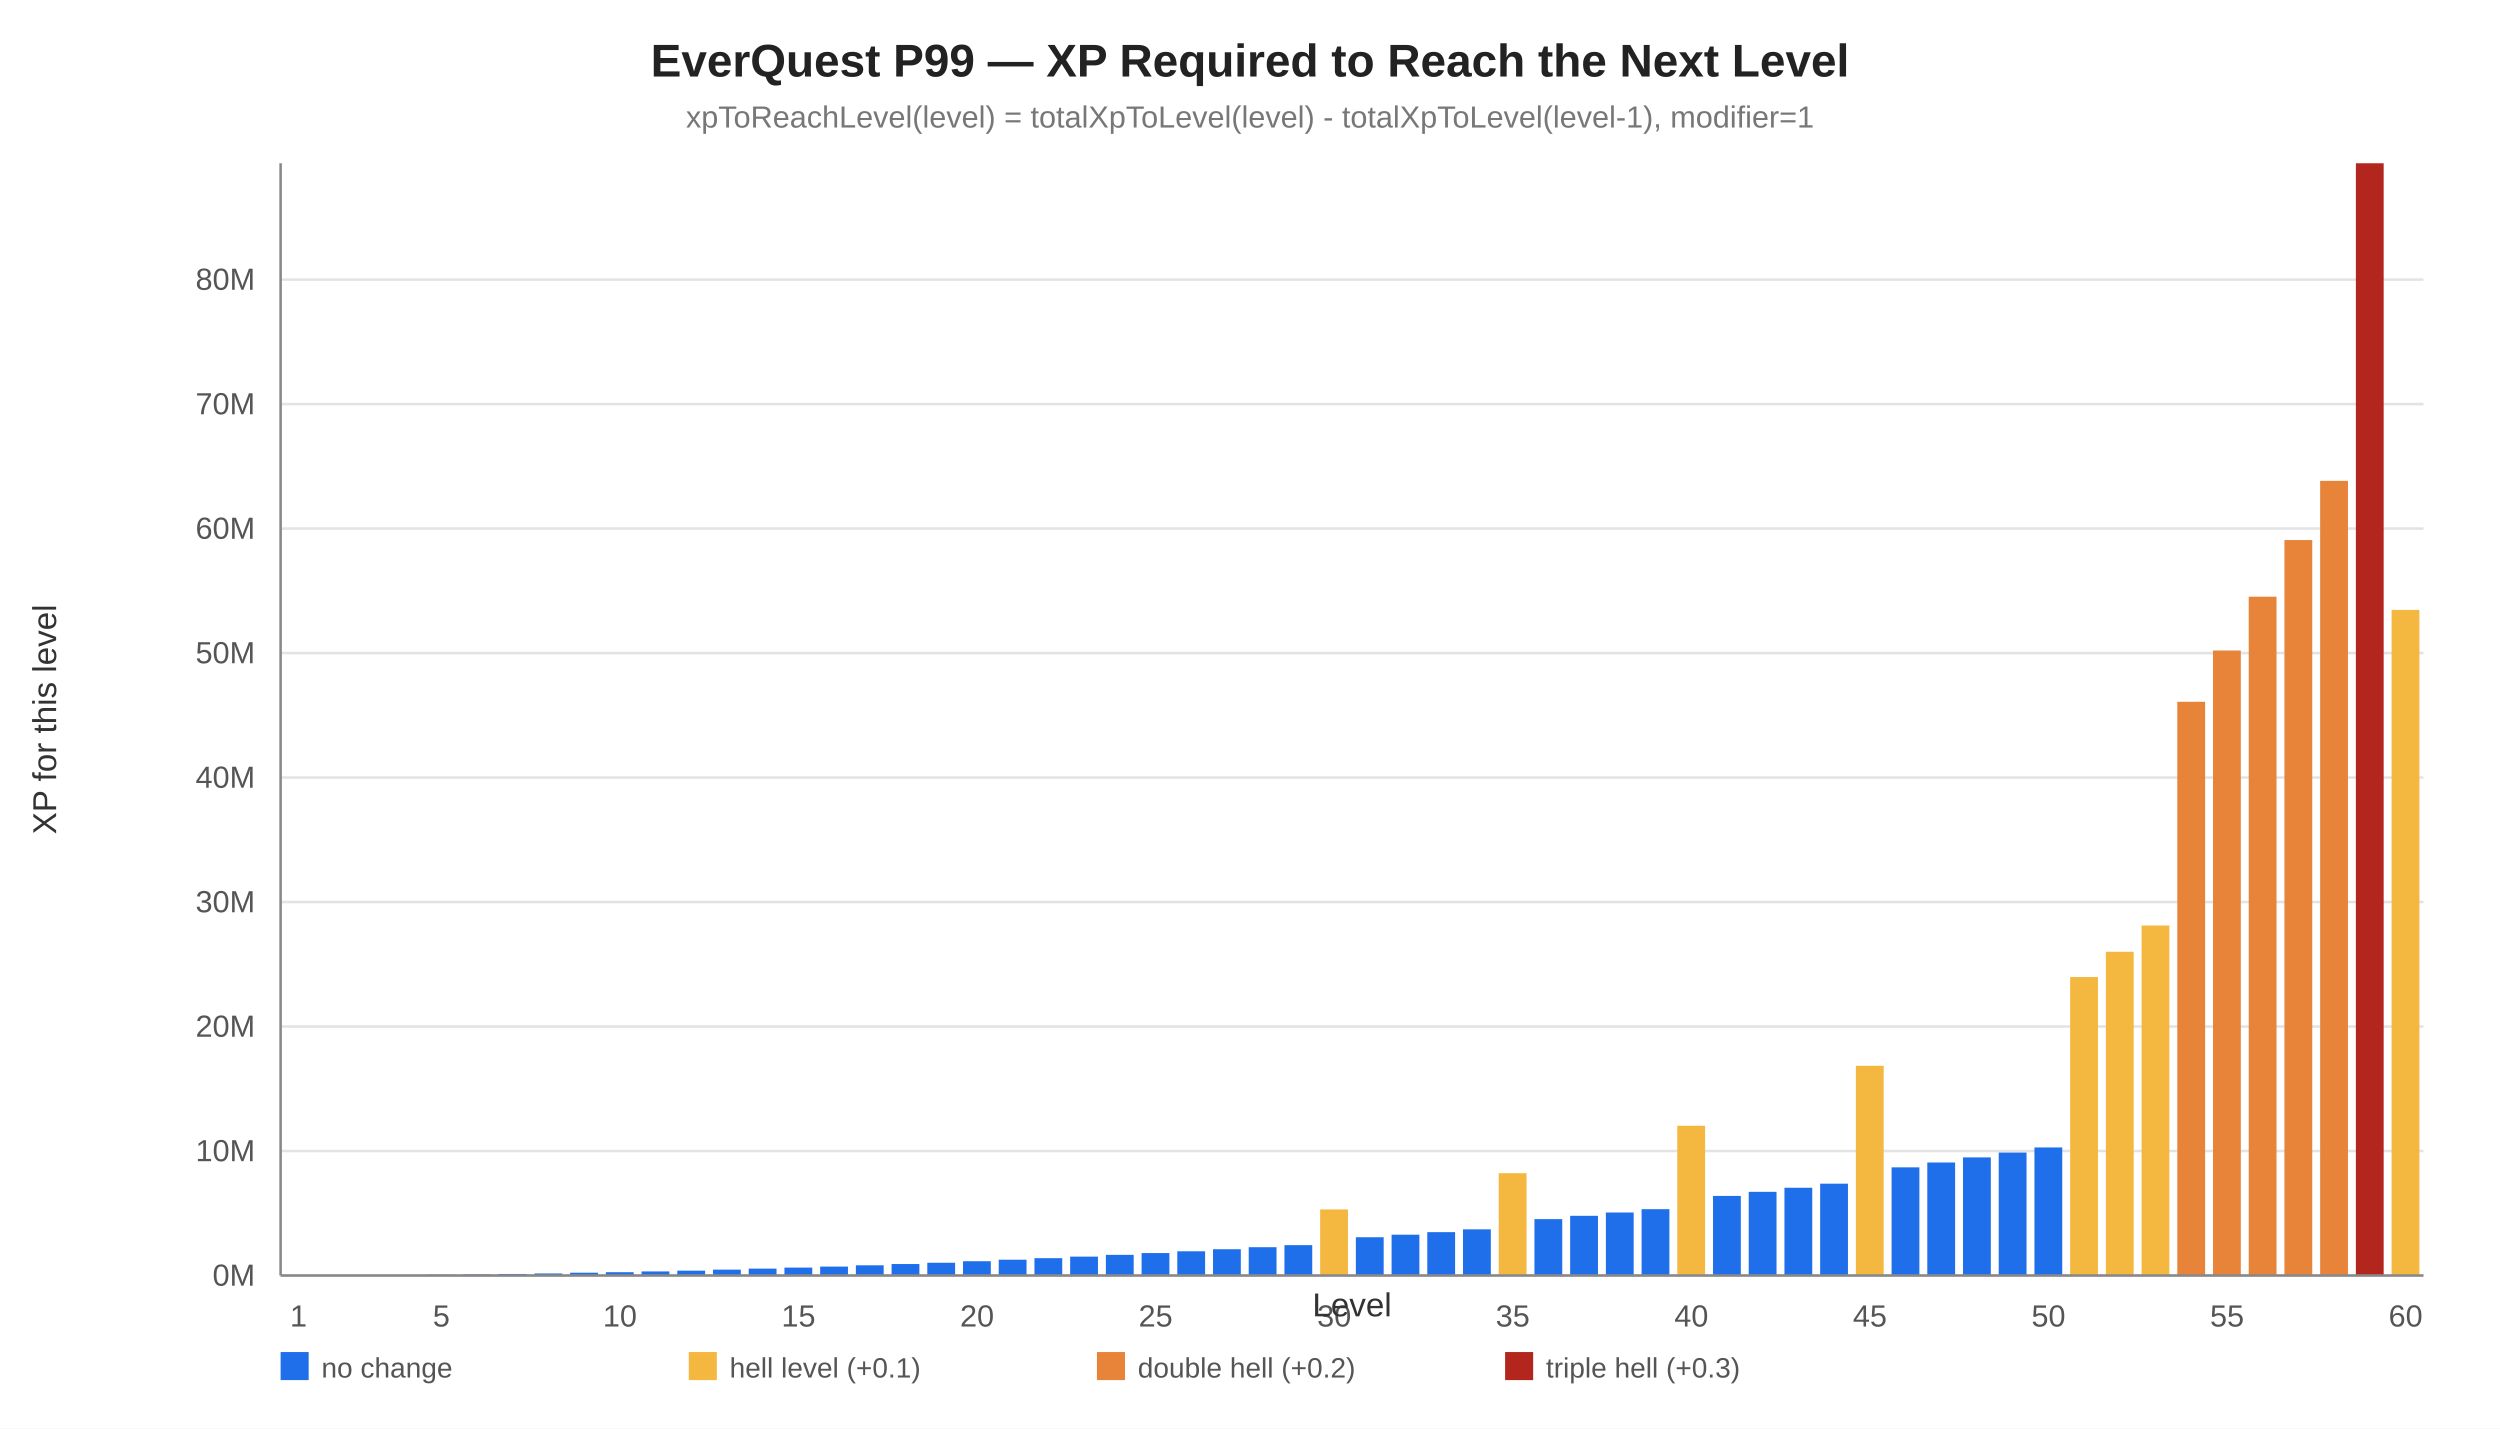
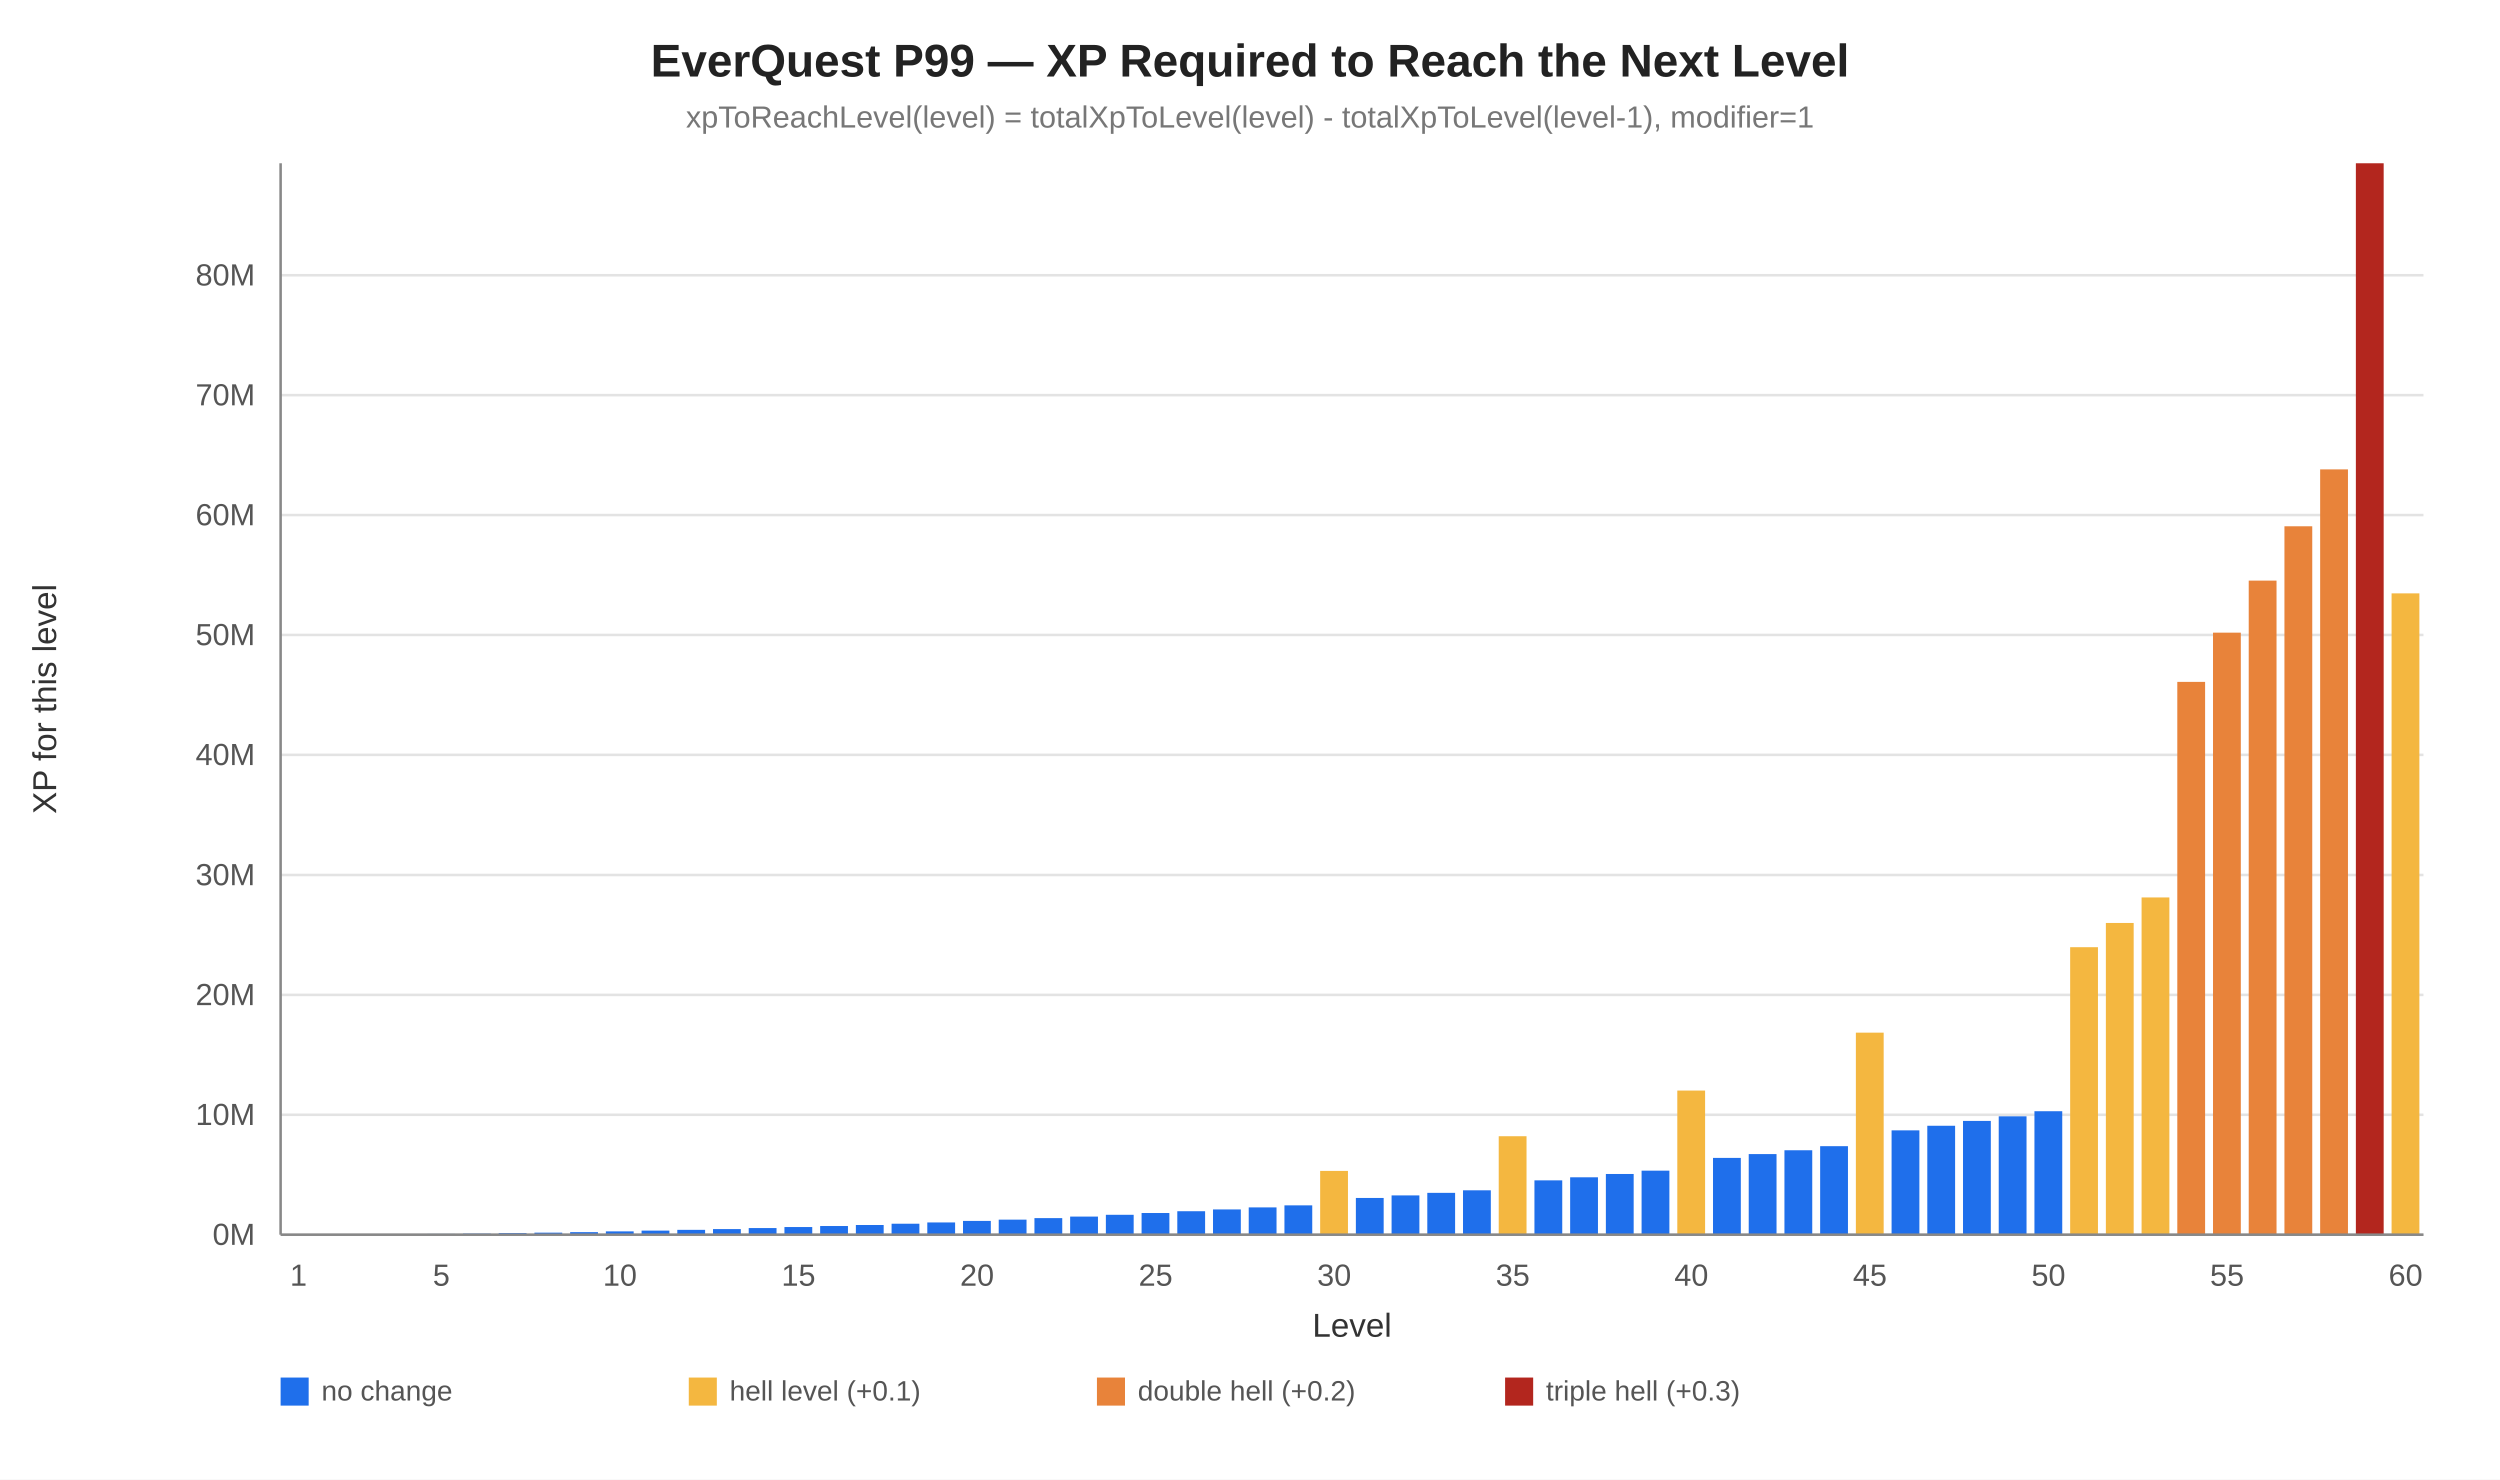
- <svg xmlns="http://www.w3.org/2000/svg" width="980" height="560" viewBox="0 0 980 560" font-family="system-ui,Arial,sans-serif">
-   <rect width="980" height="560" fill="#ffffff" />
+ <svg xmlns="http://www.w3.org/2000/svg" width="980" height="580" viewBox="0 0 980 580" font-family="system-ui,Arial,sans-serif">
+   <rect width="980" height="580" fill="#ffffff" />
  <text x="490" y="30" text-anchor="middle" font-size="18" font-weight="600" fill="#222">EverQuest P99 — XP Required to Reach the Next Level</text>
  <text x="490" y="50" text-anchor="middle" font-size="12" fill="#777">xpToReachLevel(level) = totalXpToLevel(level) - totalXpToLevel(level-1), modifier=1</text>
-   <line x1="110" y1="500.0" x2="950" y2="500.0" stroke="#e3e3e3" />
-   <text x="100" y="504.0" text-anchor="end" font-size="12" fill="#555">0M</text>
-   <line x1="110" y1="451.2" x2="950" y2="451.2" stroke="#e3e3e3" />
-   <text x="100" y="455.2" text-anchor="end" font-size="12" fill="#555">10M</text>
-   <line x1="110" y1="402.4" x2="950" y2="402.4" stroke="#e3e3e3" />
-   <text x="100" y="406.4" text-anchor="end" font-size="12" fill="#555">20M</text>
-   <line x1="110" y1="353.6" x2="950" y2="353.6" stroke="#e3e3e3" />
-   <text x="100" y="357.6" text-anchor="end" font-size="12" fill="#555">30M</text>
-   <line x1="110" y1="304.8" x2="950" y2="304.8" stroke="#e3e3e3" />
-   <text x="100" y="308.8" text-anchor="end" font-size="12" fill="#555">40M</text>
-   <line x1="110" y1="256.0" x2="950" y2="256.0" stroke="#e3e3e3" />
-   <text x="100" y="260.0" text-anchor="end" font-size="12" fill="#555">50M</text>
-   <line x1="110" y1="207.2" x2="950" y2="207.2" stroke="#e3e3e3" />
-   <text x="100" y="211.2" text-anchor="end" font-size="12" fill="#555">60M</text>
-   <line x1="110" y1="158.4" x2="950" y2="158.4" stroke="#e3e3e3" />
-   <text x="100" y="162.4" text-anchor="end" font-size="12" fill="#555">70M</text>
-   <line x1="110" y1="109.6" x2="950" y2="109.6" stroke="#e3e3e3" />
-   <text x="100" y="113.6" text-anchor="end" font-size="12" fill="#555">80M</text>
-   <text x="117.0" y="520" text-anchor="middle" font-size="12" fill="#555">1</text>
-   <text x="173.0" y="520" text-anchor="middle" font-size="12" fill="#555">5</text>
-   <text x="243.0" y="520" text-anchor="middle" font-size="12" fill="#555">10</text>
-   <text x="313.0" y="520" text-anchor="middle" font-size="12" fill="#555">15</text>
-   <text x="383.0" y="520" text-anchor="middle" font-size="12" fill="#555">20</text>
-   <text x="453.0" y="520" text-anchor="middle" font-size="12" fill="#555">25</text>
-   <text x="523.0" y="520" text-anchor="middle" font-size="12" fill="#555">30</text>
-   <text x="593.0" y="520" text-anchor="middle" font-size="12" fill="#555">35</text>
-   <text x="663.0" y="520" text-anchor="middle" font-size="12" fill="#555">40</text>
-   <text x="733.0" y="520" text-anchor="middle" font-size="12" fill="#555">45</text>
-   <text x="803.0" y="520" text-anchor="middle" font-size="12" fill="#555">50</text>
-   <text x="873.0" y="520" text-anchor="middle" font-size="12" fill="#555">55</text>
-   <text x="943.0" y="520" text-anchor="middle" font-size="12" fill="#555">60</text>
-   <rect x="111.5" y="500.0" width="10.9" height="0.0" fill="#1f6feb" />
-   <rect x="125.5" y="500.0" width="10.9" height="0.0" fill="#1f6feb" />
-   <rect x="139.5" y="499.9" width="10.9" height="0.1" fill="#1f6feb" />
-   <rect x="153.5" y="499.8" width="10.9" height="0.2" fill="#1f6feb" />
-   <rect x="167.5" y="499.7" width="10.9" height="0.3" fill="#1f6feb" />
-   <rect x="181.5" y="499.6" width="10.9" height="0.4" fill="#1f6feb" />
-   <rect x="195.5" y="499.4" width="10.9" height="0.6" fill="#1f6feb" />
-   <rect x="209.5" y="499.2" width="10.9" height="0.8" fill="#1f6feb" />
-   <rect x="223.5" y="498.9" width="10.9" height="1.1" fill="#1f6feb" />
-   <rect x="237.5" y="498.7" width="10.9" height="1.3" fill="#1f6feb" />
-   <rect x="251.5" y="498.4" width="10.9" height="1.6" fill="#1f6feb" />
-   <rect x="265.5" y="498.1" width="10.9" height="1.9" fill="#1f6feb" />
-   <rect x="279.5" y="497.7" width="10.9" height="2.3" fill="#1f6feb" />
-   <rect x="293.5" y="497.3" width="10.9" height="2.7" fill="#1f6feb" />
-   <rect x="307.5" y="496.9" width="10.9" height="3.1" fill="#1f6feb" />
-   <rect x="321.5" y="496.5" width="10.9" height="3.5" fill="#1f6feb" />
-   <rect x="335.5" y="496.0" width="10.9" height="4.0" fill="#1f6feb" />
-   <rect x="349.5" y="495.5" width="10.9" height="4.5" fill="#1f6feb" />
-   <rect x="363.5" y="495.0" width="10.9" height="5.0" fill="#1f6feb" />
-   <rect x="377.5" y="494.4" width="10.9" height="5.6" fill="#1f6feb" />
-   <rect x="391.5" y="493.8" width="10.9" height="6.2" fill="#1f6feb" />
-   <rect x="405.5" y="493.2" width="10.9" height="6.8" fill="#1f6feb" />
-   <rect x="419.5" y="492.6" width="10.9" height="7.4" fill="#1f6feb" />
-   <rect x="433.5" y="491.9" width="10.9" height="8.1" fill="#1f6feb" />
-   <rect x="447.5" y="491.2" width="10.9" height="8.8" fill="#1f6feb" />
-   <rect x="461.5" y="490.5" width="10.9" height="9.5" fill="#1f6feb" />
-   <rect x="475.5" y="489.7" width="10.9" height="10.3" fill="#1f6feb" />
-   <rect x="489.5" y="488.9" width="10.9" height="11.1" fill="#1f6feb" />
-   <rect x="503.5" y="488.1" width="10.9" height="11.9" fill="#1f6feb" />
-   <rect x="517.5" y="474.1" width="10.9" height="25.9" fill="#f4b740" />
-   <rect x="531.5" y="485.0" width="10.9" height="15.0" fill="#1f6feb" />
-   <rect x="545.5" y="484.0" width="10.9" height="16.0" fill="#1f6feb" />
-   <rect x="559.5" y="483.0" width="10.9" height="17.0" fill="#1f6feb" />
-   <rect x="573.5" y="481.9" width="10.9" height="18.1" fill="#1f6feb" />
-   <rect x="587.5" y="459.9" width="10.9" height="40.1" fill="#f4b740" />
-   <rect x="601.5" y="477.9" width="10.9" height="22.1" fill="#1f6feb" />
-   <rect x="615.5" y="476.6" width="10.9" height="23.4" fill="#1f6feb" />
-   <rect x="629.5" y="475.3" width="10.9" height="24.7" fill="#1f6feb" />
-   <rect x="643.5" y="474.0" width="10.9" height="26.0" fill="#1f6feb" />
-   <rect x="657.5" y="441.3" width="10.9" height="58.7" fill="#f4b740" />
-   <rect x="671.5" y="468.8" width="10.9" height="31.2" fill="#1f6feb" />
-   <rect x="685.5" y="467.2" width="10.9" height="32.8" fill="#1f6feb" />
-   <rect x="699.5" y="465.6" width="10.9" height="34.4" fill="#1f6feb" />
-   <rect x="713.5" y="464.0" width="10.9" height="36.0" fill="#1f6feb" />
-   <rect x="727.5" y="417.8" width="10.9" height="82.2" fill="#f4b740" />
-   <rect x="741.5" y="457.6" width="10.9" height="42.4" fill="#1f6feb" />
-   <rect x="755.5" y="455.7" width="10.9" height="44.3" fill="#1f6feb" />
-   <rect x="769.5" y="453.7" width="10.9" height="46.3" fill="#1f6feb" />
-   <rect x="783.5" y="451.8" width="10.9" height="48.2" fill="#1f6feb" />
-   <rect x="797.5" y="449.8" width="10.9" height="50.2" fill="#1f6feb" />
-   <rect x="811.5" y="383.0" width="10.9" height="117.0" fill="#f4b740" />
-   <rect x="825.5" y="373.1" width="10.9" height="126.9" fill="#f4b740" />
-   <rect x="839.5" y="362.8" width="10.9" height="137.2" fill="#f4b740" />
-   <rect x="853.5" y="275.1" width="10.9" height="224.9" fill="#e8833a" />
-   <rect x="867.5" y="255.0" width="10.9" height="245.0" fill="#e8833a" />
-   <rect x="881.5" y="233.9" width="10.9" height="266.1" fill="#e8833a" />
-   <rect x="895.5" y="211.7" width="10.9" height="288.3" fill="#e8833a" />
-   <rect x="909.5" y="188.5" width="10.9" height="311.5" fill="#e8833a" />
-   <rect x="923.5" y="64.0" width="10.9" height="436.0" fill="#b3261e" />
-   <rect x="937.5" y="239.1" width="10.9" height="260.9" fill="#f4b740" />
-   <line x1="110" y1="64" x2="110" y2="500" stroke="#888" />
-   <line x1="110" y1="500" x2="950" y2="500" stroke="#888" />
-   <text x="530" y="516" text-anchor="middle" font-size="13" fill="#333">Level</text>
-   <text x="22" y="282" text-anchor="middle" font-size="13" fill="#333" transform="rotate(-90 22 282)">XP for this level</text>
-   <rect x="110" y="530" width="11" height="11" fill="#1f6feb" />
-   <text x="126" y="540" font-size="11" fill="#555">no change</text>
-   <rect x="270" y="530" width="11" height="11" fill="#f4b740" />
-   <text x="286" y="540" font-size="11" fill="#555">hell level (+0.1)</text>
-   <rect x="430" y="530" width="11" height="11" fill="#e8833a" />
-   <text x="446" y="540" font-size="11" fill="#555">double hell (+0.2)</text>
-   <rect x="590" y="530" width="11" height="11" fill="#b3261e" />
-   <text x="606" y="540" font-size="11" fill="#555">triple hell (+0.3)</text>
+   <line x1="110" y1="484.0" x2="950" y2="484.0" stroke="#e3e3e3" />
+   <text x="100" y="488.0" text-anchor="end" font-size="12" fill="#555">0M</text>
+   <line x1="110" y1="437.0" x2="950" y2="437.0" stroke="#e3e3e3" />
+   <text x="100" y="441.0" text-anchor="end" font-size="12" fill="#555">10M</text>
+   <line x1="110" y1="390.0" x2="950" y2="390.0" stroke="#e3e3e3" />
+   <text x="100" y="394.0" text-anchor="end" font-size="12" fill="#555">20M</text>
+   <line x1="110" y1="343.0" x2="950" y2="343.0" stroke="#e3e3e3" />
+   <text x="100" y="347.0" text-anchor="end" font-size="12" fill="#555">30M</text>
+   <line x1="110" y1="295.9" x2="950" y2="295.9" stroke="#e3e3e3" />
+   <text x="100" y="299.9" text-anchor="end" font-size="12" fill="#555">40M</text>
+   <line x1="110" y1="248.9" x2="950" y2="248.9" stroke="#e3e3e3" />
+   <text x="100" y="252.9" text-anchor="end" font-size="12" fill="#555">50M</text>
+   <line x1="110" y1="201.9" x2="950" y2="201.9" stroke="#e3e3e3" />
+   <text x="100" y="205.9" text-anchor="end" font-size="12" fill="#555">60M</text>
+   <line x1="110" y1="154.9" x2="950" y2="154.9" stroke="#e3e3e3" />
+   <text x="100" y="158.9" text-anchor="end" font-size="12" fill="#555">70M</text>
+   <line x1="110" y1="107.9" x2="950" y2="107.9" stroke="#e3e3e3" />
+   <text x="100" y="111.9" text-anchor="end" font-size="12" fill="#555">80M</text>
+   <text x="117.0" y="504" text-anchor="middle" font-size="12" fill="#555">1</text>
+   <text x="173.0" y="504" text-anchor="middle" font-size="12" fill="#555">5</text>
+   <text x="243.0" y="504" text-anchor="middle" font-size="12" fill="#555">10</text>
+   <text x="313.0" y="504" text-anchor="middle" font-size="12" fill="#555">15</text>
+   <text x="383.0" y="504" text-anchor="middle" font-size="12" fill="#555">20</text>
+   <text x="453.0" y="504" text-anchor="middle" font-size="12" fill="#555">25</text>
+   <text x="523.0" y="504" text-anchor="middle" font-size="12" fill="#555">30</text>
+   <text x="593.0" y="504" text-anchor="middle" font-size="12" fill="#555">35</text>
+   <text x="663.0" y="504" text-anchor="middle" font-size="12" fill="#555">40</text>
+   <text x="733.0" y="504" text-anchor="middle" font-size="12" fill="#555">45</text>
+   <text x="803.0" y="504" text-anchor="middle" font-size="12" fill="#555">50</text>
+   <text x="873.0" y="504" text-anchor="middle" font-size="12" fill="#555">55</text>
+   <text x="943.0" y="504" text-anchor="middle" font-size="12" fill="#555">60</text>
+   <rect x="111.5" y="484.0" width="10.9" height="0.0" fill="#1f6feb" />
+   <rect x="125.5" y="484.0" width="10.9" height="0.0" fill="#1f6feb" />
+   <rect x="139.5" y="483.9" width="10.9" height="0.1" fill="#1f6feb" />
+   <rect x="153.5" y="483.8" width="10.9" height="0.2" fill="#1f6feb" />
+   <rect x="167.5" y="483.7" width="10.9" height="0.3" fill="#1f6feb" />
+   <rect x="181.5" y="483.6" width="10.9" height="0.4" fill="#1f6feb" />
+   <rect x="195.5" y="483.4" width="10.9" height="0.6" fill="#1f6feb" />
+   <rect x="209.5" y="483.2" width="10.9" height="0.8" fill="#1f6feb" />
+   <rect x="223.5" y="483.0" width="10.9" height="1.0" fill="#1f6feb" />
+   <rect x="237.5" y="482.7" width="10.9" height="1.3" fill="#1f6feb" />
+   <rect x="251.5" y="482.4" width="10.9" height="1.6" fill="#1f6feb" />
+   <rect x="265.5" y="482.1" width="10.9" height="1.9" fill="#1f6feb" />
+   <rect x="279.5" y="481.8" width="10.9" height="2.2" fill="#1f6feb" />
+   <rect x="293.5" y="481.4" width="10.9" height="2.6" fill="#1f6feb" />
+   <rect x="307.5" y="481.0" width="10.9" height="3.0" fill="#1f6feb" />
+   <rect x="321.5" y="480.6" width="10.9" height="3.4" fill="#1f6feb" />
+   <rect x="335.5" y="480.2" width="10.9" height="3.8" fill="#1f6feb" />
+   <rect x="349.5" y="479.7" width="10.9" height="4.3" fill="#1f6feb" />
+   <rect x="363.5" y="479.2" width="10.9" height="4.8" fill="#1f6feb" />
+   <rect x="377.5" y="478.6" width="10.9" height="5.4" fill="#1f6feb" />
+   <rect x="391.5" y="478.1" width="10.9" height="5.9" fill="#1f6feb" />
+   <rect x="405.5" y="477.5" width="10.9" height="6.5" fill="#1f6feb" />
+   <rect x="419.5" y="476.9" width="10.9" height="7.1" fill="#1f6feb" />
+   <rect x="433.5" y="476.2" width="10.9" height="7.8" fill="#1f6feb" />
+   <rect x="447.5" y="475.5" width="10.9" height="8.5" fill="#1f6feb" />
+   <rect x="461.5" y="474.8" width="10.9" height="9.2" fill="#1f6feb" />
+   <rect x="475.5" y="474.1" width="10.9" height="9.9" fill="#1f6feb" />
+   <rect x="489.5" y="473.3" width="10.9" height="10.7" fill="#1f6feb" />
+   <rect x="503.5" y="472.5" width="10.9" height="11.5" fill="#1f6feb" />
+   <rect x="517.5" y="459.0" width="10.9" height="25.0" fill="#f4b740" />
+   <rect x="531.5" y="469.6" width="10.9" height="14.4" fill="#1f6feb" />
+   <rect x="545.5" y="468.6" width="10.9" height="15.4" fill="#1f6feb" />
+   <rect x="559.5" y="467.6" width="10.9" height="16.4" fill="#1f6feb" />
+   <rect x="573.5" y="466.6" width="10.9" height="17.4" fill="#1f6feb" />
+   <rect x="587.5" y="445.4" width="10.9" height="38.6" fill="#f4b740" />
+   <rect x="601.5" y="462.7" width="10.9" height="21.3" fill="#1f6feb" />
+   <rect x="615.5" y="461.5" width="10.9" height="22.5" fill="#1f6feb" />
+   <rect x="629.5" y="460.2" width="10.9" height="23.8" fill="#1f6feb" />
+   <rect x="643.5" y="458.9" width="10.9" height="25.1" fill="#1f6feb" />
+   <rect x="657.5" y="427.5" width="10.9" height="56.5" fill="#f4b740" />
+   <rect x="671.5" y="453.9" width="10.9" height="30.1" fill="#1f6feb" />
+   <rect x="685.5" y="452.4" width="10.9" height="31.6" fill="#1f6feb" />
+   <rect x="699.5" y="450.9" width="10.9" height="33.1" fill="#1f6feb" />
+   <rect x="713.5" y="449.3" width="10.9" height="34.7" fill="#1f6feb" />
+   <rect x="727.5" y="404.8" width="10.9" height="79.2" fill="#f4b740" />
+   <rect x="741.5" y="443.1" width="10.9" height="40.9" fill="#1f6feb" />
+   <rect x="755.5" y="441.3" width="10.9" height="42.7" fill="#1f6feb" />
+   <rect x="769.5" y="439.4" width="10.9" height="44.6" fill="#1f6feb" />
+   <rect x="783.5" y="437.6" width="10.9" height="46.4" fill="#1f6feb" />
+   <rect x="797.5" y="435.6" width="10.9" height="48.4" fill="#1f6feb" />
+   <rect x="811.5" y="371.3" width="10.9" height="112.7" fill="#f4b740" />
+   <rect x="825.5" y="361.8" width="10.9" height="122.2" fill="#f4b740" />
+   <rect x="839.5" y="351.8" width="10.9" height="132.2" fill="#f4b740" />
+   <rect x="853.5" y="267.3" width="10.9" height="216.7" fill="#e8833a" />
+   <rect x="867.5" y="248.0" width="10.9" height="236.0" fill="#e8833a" />
+   <rect x="881.5" y="227.6" width="10.9" height="256.4" fill="#e8833a" />
+   <rect x="895.5" y="206.3" width="10.9" height="277.7" fill="#e8833a" />
+   <rect x="909.5" y="184.0" width="10.9" height="300.0" fill="#e8833a" />
+   <rect x="923.5" y="64.0" width="10.9" height="420.0" fill="#b3261e" />
+   <rect x="937.5" y="232.6" width="10.9" height="251.4" fill="#f4b740" />
+   <line x1="110" y1="64" x2="110" y2="484" stroke="#888" />
+   <line x1="110" y1="484" x2="950" y2="484" stroke="#888" />
+   <text x="530" y="524" text-anchor="middle" font-size="13" fill="#333">Level</text>
+   <text x="22" y="274" text-anchor="middle" font-size="13" fill="#333" transform="rotate(-90 22 274)">XP for this level</text>
+   <rect x="110" y="540" width="11" height="11" fill="#1f6feb" />
+   <text x="126" y="549" font-size="11" fill="#555">no change</text>
+   <rect x="270" y="540" width="11" height="11" fill="#f4b740" />
+   <text x="286" y="549" font-size="11" fill="#555">hell level (+0.1)</text>
+   <rect x="430" y="540" width="11" height="11" fill="#e8833a" />
+   <text x="446" y="549" font-size="11" fill="#555">double hell (+0.2)</text>
+   <rect x="590" y="540" width="11" height="11" fill="#b3261e" />
+   <text x="606" y="549" font-size="11" fill="#555">triple hell (+0.3)</text>
</svg>
